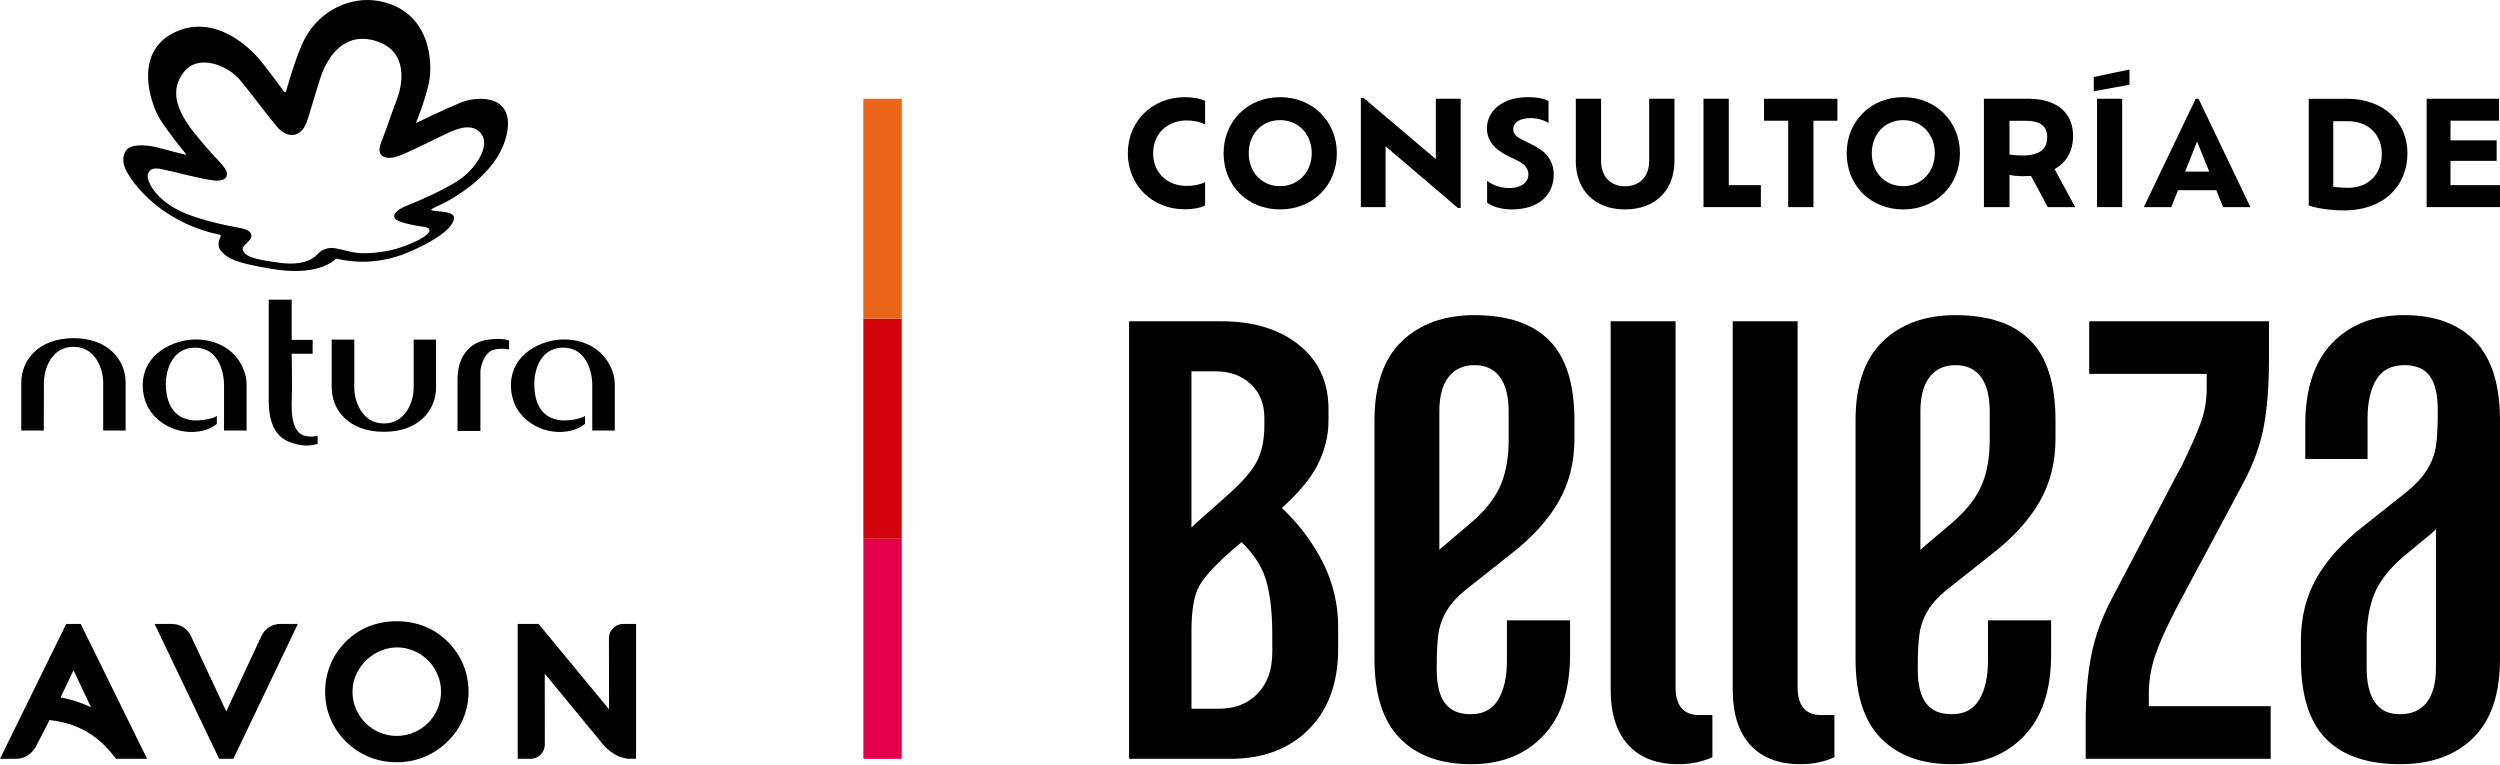
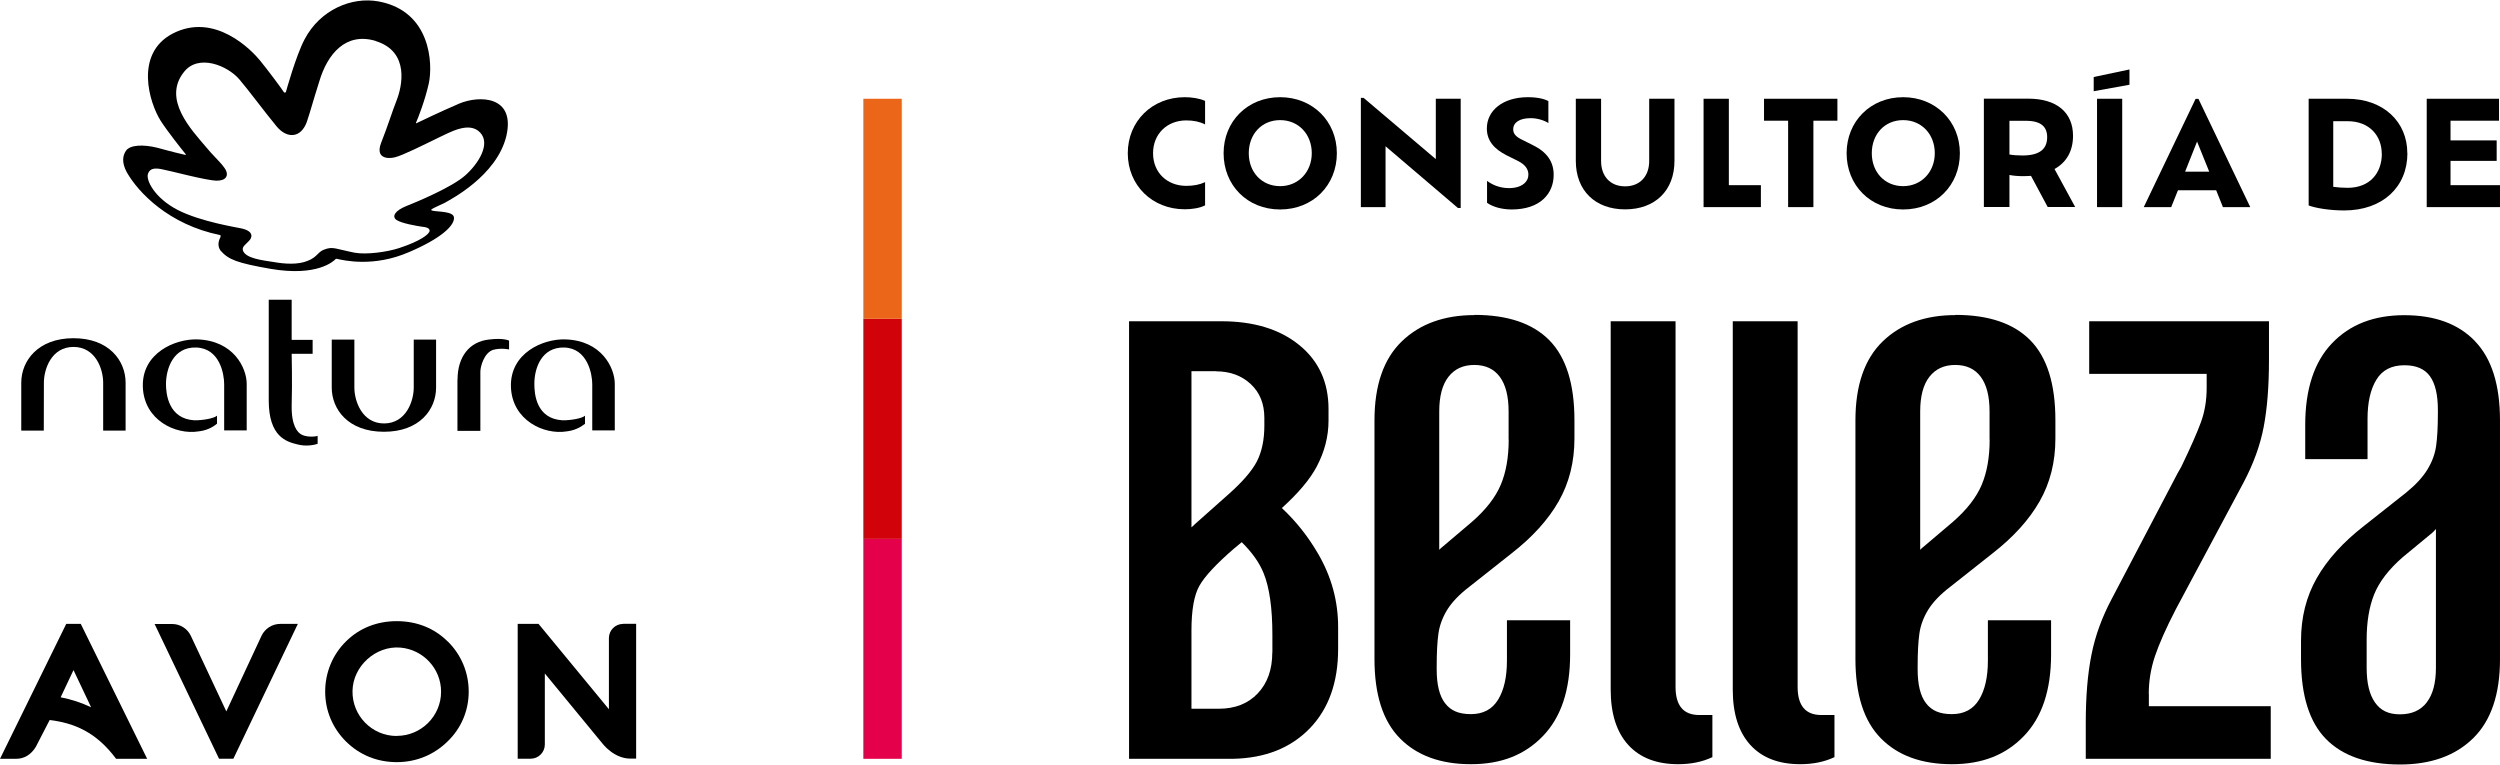
- <svg xmlns="http://www.w3.org/2000/svg" id="Camada_2" width="1195.92" height="365.57" viewBox="0 0 1195.92 365.57">
-   <g id="Layer_1">
-     <g>
-       <g>
-         <rect x="413" y="257.74" width="18.36" height="105.25" style="fill:#e5004b;" />
-         <rect x="413" y="152.49" width="18.36" height="105.25" style="fill:#d1020a;" />
-         <rect x="413" y="47.24" width="18.36" height="105.25" style="fill:#eb6619;" />
-       </g>
+ <svg xmlns="http://www.w3.org/2000/svg" id="Camada_2" width="255.17" height="78" viewBox="0 0 255.17 78">
+   <g id="Camada_2-2">
+     <g id="Layer_1">
      <g>
        <g>
-           <path d="m104.82,362.99l-30.86-64.51h8.39c3.83,0,7.31,2.21,8.94,5.68l16.96,36.14,16.83-36.12c1.62-3.48,5.11-5.7,8.95-5.7h8.45l-30.85,64.51h-6.81Z" />
-           <path d="m38.6,298.47h-6.93L0,362.99h7.67c3.83,0,7.13-1.9,9.4-5.67l6.66-12.89c11.82,1.45,22.32,5.83,31.77,18.56h14.86l-31.75-64.51h-.01Zm-3.44,22.16l8.4,17.72c-4.62-2.19-9.52-3.8-14.57-4.76l6.16-12.96h.01Z" />
-           <path d="m298.09,298.47c-3.75,0-6.79,3.04-6.79,6.8l.04,34.03-33.69-40.83h-9.99v64.51h6.17c3.75,0,6.79-3.04,6.79-6.8l-.03-33.96,27.62,33.58s5.4,7.17,13.3,7.17h2.76v-64.51h-6.18Z" />
-           <path d="m189.78,352.05c-11.8,0-21.37-9.7-21.16-21.55.21-11.86,11.16-21.73,22.98-20.73,10.84.92,19.38,10.04,19.38,21.11,0,11.67-9.51,21.16-21.2,21.16m24.26-45.22c-6.37-6.31-14.76-9.64-24.26-9.64s-17.84,3.33-24.26,9.64c-6.44,6.34-9.99,14.89-9.99,24.06s3.54,17.54,9.99,23.9c6.57,6.45,14.97,9.86,24.26,9.86s17.76-3.5,24.21-9.83c6.54-6.27,10.15-14.76,10.15-23.92s-3.59-17.71-10.09-24.06" />
+           <rect x="88.12" y="54.99" width="3.92" height="22.46" style="fill:#e5004b;" />
+           <rect x="88.12" y="32.54" width="3.92" height="22.46" style="fill:#d1020a;" />
+           <rect x="88.12" y="10.08" width="3.92" height="22.46" style="fill:#eb6619;" />
        </g>
        <g>
-           <path d="m35.15,161.77c17.09,0,24.95,10.87,24.95,21.26v22.91h-10.73v-22.91c0-6.59-3.72-17.13-14.22-17.13s-14.14,10.54-14.14,17.13-.06,22.91-.06,22.91h-10.78v-22.91c0-10.39,7.96-21.26,24.98-21.26" />
-           <path d="m183.67,206.56c-17.15,0-25-10.74-25-21.13v-22.97h10.81v22.97c0,6.5,3.69,17.15,14.2,17.15s14.21-10.65,14.21-17.15v-22.97h10.7v22.97c0,10.39-7.85,21.13-24.92,21.13" />
-           <path d="m103.72,202.77c-2.22,1.83-5.07,3.17-8.73,3.61-10.93,1.8-26.07-5.28-26.69-21.17-.59-16.29,15.41-23.05,25.87-22.82,17.59.48,23.79,13.73,23.79,21.3v22.26h-10.79v-22.11c0-4.87-2.13-17.15-13.36-17.52-10.92-.33-14.4,9.87-14.49,17.37,0,4.83,1.15,16.73,13.63,17.44,3.82.06,9.26-.89,10.77-2.18v3.83h0Z" />
-           <path d="m151.97,212.31c-1.43.48-5.35,1.44-9.87.24-5.15-1.26-13.55-3.72-13.55-20.96v-48.25h10.98v19.23h10.03v6.64h-10.03s.33,13.67,0,24.54c-.17,9.74,2.7,13.17,4.93,14.22,2.65,1.33,7,.83,7.5.45v3.89h.01Z" />
-           <path d="m218.86,181.62c0-10.81,5.56-18.28,15.3-19.23,6.89-.85,9.39.56,9.39.56v4.23s-3.66-.89-7.67.2c-4.34,1.48-6.06,8.13-6.06,10.42,0,7.86,0,28.35,0,28.35h-10.96v-24.53" />
-           <path d="m279.84,202.77c-2.28,1.8-5.16,3.17-8.75,3.61-10.89,1.8-26.04-5.28-26.66-21.17-.54-16.29,15.39-23.09,25.87-22.82,17.62.48,23.79,13.73,23.79,21.3v22.26h-10.77v-22.11c0-4.87-2.23-17.15-13.37-17.54-10.91-.3-14.36,9.89-14.36,17.39,0,4.83.85,16.68,13.52,17.44,3.87.06,9.27-.89,10.73-2.18v3.83h0Z" />
-           <path d="m179.72,19.57c-14.26-4.32-23.09,6.1-27.02,19.48-3.36,10.68-4.03,13.61-5.9,19.19-2.78,7.76-9.39,8.26-14.39,2.29-5.85-7.07-13.57-17.57-17.89-22.59-5.7-6.64-19.53-12.28-26.44-3.63-10.54,13.06,3.43,27.67,10.83,36.38,5.15,6.26,11.22,10.48,9.3,13.99-.86,1.28-2.33,1.74-4.54,1.74-5.17-.11-22.11-4.75-26.08-5.46-3.32-.71-5.81-.54-6.75,2.04-1.19,2.98,3.07,11.63,14.11,17.33,11.04,5.7,28.78,8.44,30.47,8.85,6.42,1.37,5.2,4.62,3.59,6.09-1.42,1.57-3.19,2.63-2.87,4.22,1,4.11,9.72,4.97,14.97,5.82,5.02.89,11.46,1.35,16.13-.59,4.53-1.75,4.81-4.32,7.91-5.41,4.13-1.59,5.55-.26,14.42,1.48,5.73,1.06,15.89-.39,21.35-2.18,10.3-3.37,14.56-6.76,14.56-8.3,0-1.3-1.78-1.8-3.67-1.92-2.22-.35-9.64-1.57-12.19-3.24-2.44-1.69-.5-4.56,4.52-6.56,5.32-2.13,22.11-9.15,28.4-14.76,6.35-5.61,12.3-15.09,7.06-20.55-5.28-5.53-14.61.09-19.58,2.35-6.76,3.26-17.53,8.74-21.22,9.57-3.24.8-9.35.56-6.55-6.81,3.54-9.1,5.2-14.71,7.37-20.19,2.72-6.76,6.54-23.56-9.92-28.63m62.56,45.29c-4.56,19.36-27.31,30.81-29.5,32.09-2.28,1.13-5.07,2.3-6.07,2.95-.41.26-.69.53.14.79,2.43.65,10.48.15,10.34,3.58-.04,3.68-6.1,9.7-21.62,16.33-16.94,7.29-31.07,3.94-34.64,3.13l-.31.09c-.94,1.03-8.83,8.59-31.2,4.72-16.03-2.8-20.05-4.39-23.79-8.63-1.01-1.33-1.69-3.51-.24-6.35.24-.7.31-1.09-.12-1.24-24.35-4.96-39.06-20.31-44.55-30.05-2.68-4.91-1.8-8.18-.41-10.24,1.92-2.93,8.35-3.13,15.06-1.48,7.42,2.04,11.59,3.01,13.16,3.39.53.21.56,0,.33-.39-1.89-2.29-8.48-10.59-11.92-15.91-5.5-8.74-12.61-32.03,5.63-41.68,20.31-10.57,38.06,8.06,41.98,12.93,3.46,4.22,10.45,13.57,10.98,14.52.89,1.5,1.34.26,1.34.26,0,0,4.74-17.19,8.91-25.07C153.1,4.59,168.15-1.91,181.23.49c24.98,4.67,25.92,29.87,23.94,39.13-1.78,8.03-5.11,16.61-6.08,18.77-.18.41,0,.48.33.26,1.92-.89,10.83-5.25,20.35-9.33,9.5-3.98,26.98-3.86,22.52,15.54" />
+           <g>
+             <path d="m22.36,77.45l-6.58-13.76h1.79c.82,0,1.56.47,1.91,1.21l3.62,7.71,3.59-7.71c.35-.74,1.09-1.22,1.91-1.22h1.8l-6.58,13.76h-1.45Z" />
+             <path d="m8.24,63.68h-1.48l-6.76,13.77h1.64c.82,0,1.52-.41,2.01-1.21l1.42-2.75c2.52.31,4.76,1.24,6.78,3.96h3.17l-6.77-13.76h0Zm-.73,4.73l1.79,3.78c-.99-.47-2.03-.81-3.11-1.02l1.31-2.77h0Z" />
+             <path d="m63.6,63.68c-.8,0-1.45.65-1.45,1.45v7.26s-7.18-8.71-7.18-8.71h-2.13v13.76h1.32c.8,0,1.45-.65,1.45-1.45v-7.25s5.89,7.16,5.89,7.16c0,0,1.15,1.53,2.84,1.53h.59v-13.76h-1.32Z" />
+             <path d="m40.49,75.12c-2.52,0-4.56-2.07-4.51-4.6.04-2.53,2.38-4.64,4.9-4.42,2.31.2,4.14,2.14,4.14,4.5,0,2.49-2.03,4.51-4.52,4.51m5.18-9.65c-1.36-1.35-3.15-2.06-5.18-2.06s-3.81.71-5.18,2.06c-1.37,1.35-2.13,3.18-2.13,5.13s.76,3.74,2.13,5.1c1.4,1.38,3.19,2.1,5.18,2.1s3.79-.75,5.17-2.1c1.4-1.34,2.17-3.15,2.17-5.1s-.77-3.78-2.15-5.13" />
+           </g>
+           <g>
+             <path d="m7.5,34.52c3.65,0,5.32,2.32,5.32,4.54v4.89h-2.29v-4.89c0-1.41-.79-3.65-3.03-3.65s-3.02,2.25-3.02,3.65-.01,4.89-.01,4.89h-2.3v-4.89c0-2.22,1.7-4.54,5.33-4.54" />
+             <path d="m39.19,44.07c-3.66,0-5.33-2.29-5.33-4.51v-4.9h2.31v4.9c0,1.39.79,3.66,3.03,3.66s3.03-2.27,3.03-3.66v-4.9h2.28v4.9c0,2.22-1.67,4.51-5.32,4.51" />
+             <path d="m22.13,43.26c-.47.39-1.08.68-1.86.77-2.33.38-5.56-1.13-5.69-4.52-.13-3.48,3.29-4.92,5.52-4.87,3.75.1,5.08,2.93,5.08,4.54v4.75h-2.3v-4.72c0-1.04-.45-3.66-2.85-3.74-2.33-.07-3.07,2.11-3.09,3.71,0,1.03.25,3.57,2.91,3.72.82.01,1.98-.19,2.3-.47v.82h0Z" />
+             <path d="m32.43,45.3c-.31.1-1.14.31-2.11.05-1.1-.27-2.89-.79-2.89-4.47v-10.29h2.34v4.1h2.14v1.42h-2.14s.07,2.92,0,5.24c-.04,2.08.58,2.81,1.05,3.03.57.28,1.49.18,1.6.1v.83h0Z" />
+             <path d="m46.7,38.75c0-2.31,1.19-3.9,3.26-4.1,1.47-.18,2,.12,2,.12v.9s-.78-.19-1.64.04c-.93.32-1.29,1.73-1.29,2.22v6.05h-2.34v-5.23" />
+             <path d="m59.71,43.26c-.49.38-1.1.68-1.87.77-2.32.38-5.56-1.13-5.69-4.52-.12-3.48,3.28-4.93,5.52-4.87,3.76.1,5.08,2.93,5.08,4.54v4.75h-2.3v-4.72c0-1.04-.48-3.66-2.85-3.74-2.33-.06-3.06,2.11-3.06,3.71,0,1.03.18,3.56,2.88,3.72.83.01,1.98-.19,2.29-.47v.82h0Z" />
+             <path d="m38.35,4.18c-3.04-.92-4.93,1.3-5.77,4.16-.72,2.28-.86,2.9-1.26,4.09-.59,1.66-2,1.76-3.07.49-1.25-1.51-2.9-3.75-3.82-4.82-1.22-1.42-4.17-2.62-5.64-.77-2.25,2.79.73,5.9,2.31,7.76,1.1,1.34,2.39,2.24,1.98,2.98-.18.27-.5.37-.97.37-1.1-.02-4.72-1.01-5.56-1.16-.71-.15-1.24-.12-1.44.44-.25.64.66,2.48,3.01,3.7,2.36,1.22,6.14,1.8,6.5,1.89,1.37.29,1.11.99.77,1.3-.3.33-.68.56-.61.9.21.88,2.07,1.06,3.19,1.24,1.07.19,2.45.29,3.44-.13.97-.37,1.03-.92,1.69-1.15.88-.34,1.18-.06,3.08.32,1.22.23,3.39-.08,4.56-.47,2.2-.72,3.11-1.44,3.11-1.77,0-.28-.38-.38-.78-.41-.47-.07-2.06-.33-2.6-.69-.52-.36-.11-.97.96-1.4,1.14-.45,4.72-1.95,6.06-3.15,1.35-1.2,2.62-3.22,1.51-4.38-1.13-1.18-3.12.02-4.18.5-1.44.7-3.74,1.86-4.53,2.04-.69.17-1.99.12-1.4-1.45.76-1.94,1.11-3.14,1.57-4.31.58-1.44,1.4-5.03-2.12-6.11m13.35,9.66c-.97,4.13-5.83,6.57-6.29,6.85-.49.24-1.08.49-1.3.63-.09.06-.15.11.03.17.52.14,2.24.03,2.21.76,0,.79-1.3,2.07-4.61,3.48-3.61,1.56-6.63.84-7.39.67l-.07.02c-.2.22-1.88,1.83-6.66,1.01-3.42-.6-4.28-.94-5.08-1.84-.22-.28-.36-.75-.05-1.35.05-.15.07-.23-.03-.26-5.2-1.06-8.33-4.33-9.51-6.41-.57-1.05-.38-1.75-.09-2.18.41-.63,1.78-.67,3.21-.32,1.58.44,2.47.64,2.81.72.11.04.12,0,.07-.08-.4-.49-1.81-2.26-2.54-3.39-1.17-1.86-2.69-6.83,1.2-8.89,4.33-2.26,8.12,1.72,8.96,2.76.74.9,2.23,2.9,2.34,3.1.19.32.29.06.29.06,0,0,1.01-3.67,1.9-5.35,1.57-2.99,4.78-4.38,7.57-3.86,5.33,1,5.53,6.37,5.11,8.35-.38,1.71-1.09,3.54-1.3,4-.04.09,0,.1.07.06.41-.19,2.31-1.12,4.34-1.99,2.03-.85,5.76-.82,4.8,3.32" />
+           </g>
        </g>
-       </g>
-       <g>
        <g>
          <g>
-             <path d="m576.49,98.25c-2.56,1.38-6.5,1.87-9.74,1.87-15.55,0-27.23-11.47-27.23-26.82s11.68-26.82,27.3-26.82c3.25,0,7.12.55,9.68,1.8v11.27c-2.56-1.31-5.46-1.93-8.98-1.93-9.12,0-15.9,6.43-15.9,15.69s6.77,15.62,15.9,15.62c3.52,0,6.43-.55,8.98-1.8v11.13h-.01Z" />
-             <path d="m585.33,73.3c0-15.27,11.47-26.82,27.02-26.82s27.16,11.54,27.16,26.82-11.4,26.88-27.16,26.88-27.02-11.61-27.02-26.88Zm42.16,0c0-9.05-6.29-15.83-15.14-15.83s-15,6.77-15,15.83,6.22,15.76,15,15.76,15.14-6.84,15.14-15.76Z" />
-             <path d="m698.74,47.24v52.25h-1.31l-34.62-29.51v29.1h-11.82v-52.25h1.31l34.56,29.3v-28.89h11.89-.01Z" />
-             <path d="m711.38,97v-10.51c2.28,1.73,5.87,3.46,10.51,3.46,6.43,0,9.26-3.25,9.26-6.43,0-2.63-1.45-4.84-5.25-6.7l-5.18-2.56c-5.67-2.9-9.4-6.77-9.4-12.85,0-8.64,7.67-14.93,19.7-14.93,4.49,0,7.95.83,9.74,1.87v10.5c-1.87-1.24-5.11-2.35-8.5-2.35-5.25,0-8.36,2.07-8.36,5.32,0,2.14,1.31,3.59,4.49,5.11l4.98,2.49c6.77,3.32,9.88,7.95,9.88,14.17,0,8.98-6.43,16.59-20.11,16.59-4.84,0-9.12-1.31-11.75-3.18h-.01Z" />
-             <path d="m753.82,76.96v-29.72h12.09v29.79c0,7.19,4.29,12.09,11.47,12.09s11.54-4.91,11.54-12.09v-29.79h12.09v29.72c0,14.24-9.33,23.22-23.64,23.22s-23.57-8.98-23.57-23.22h.02Z" />
-             <path d="m842.34,88.57v10.5h-27.44v-51.83h12.09v41.33h15.35Z" />
-             <path d="m855.4,57.75h-11.54v-10.5h35.11v10.5h-11.47v41.33h-12.09v-41.33h-.01Z" />
-             <path d="m883.39,73.3c0-15.27,11.47-26.82,27.02-26.82s27.16,11.54,27.16,26.82-11.4,26.88-27.16,26.88-27.02-11.61-27.02-26.88Zm42.16,0c0-9.05-6.29-15.83-15.14-15.83s-15,6.77-15,15.83,6.22,15.76,15,15.76,15.14-6.84,15.14-15.76Z" />
-             <path d="m979.59,99.07l-8.02-14.93c-1.17.07-2.42.14-3.73.14-2.49,0-4.63-.21-6.57-.55v15.34h-12.23v-51.83h21.29c13.55,0,21.36,6.63,21.36,17.76,0,7.39-3.25,12.79-8.85,15.9l9.88,18.18h-13.13Zm-.28-33.46c0-4.84-2.76-7.81-10.16-7.81h-7.88v16.1c1.87.35,3.94.48,6.22.48,8.16,0,11.82-3.04,11.82-8.78h0Z" />
-             <path d="m1003.15,47.24h12.03v51.83h-12.03v-51.83Z" />
-             <path d="m1060.22,91h-18.31l-3.25,8.08h-13.13l24.81-51.81h1.38l24.81,51.81h-13.06l-3.25-8.08Zm-9.19-23.3l-5.74,14.38h11.54l-5.81-14.38h.01Z" />
+             <g>
+               <path d="m123,20.96c-.55.29-1.39.4-2.08.4-3.32,0-5.81-2.45-5.81-5.72s2.49-5.72,5.82-5.72c.69,0,1.52.12,2.07.38v2.4c-.55-.28-1.16-.41-1.92-.41-1.95,0-3.39,1.37-3.39,3.35s1.44,3.33,3.39,3.33c.75,0,1.37-.12,1.92-.38v2.37h0Z" />
+               <path d="m124.89,15.64c0-3.26,2.45-5.72,5.77-5.72s5.79,2.46,5.79,5.72-2.43,5.74-5.79,5.74-5.77-2.48-5.77-5.74Zm9,0c0-1.93-1.34-3.38-3.23-3.38s-3.2,1.44-3.2,3.38,1.33,3.36,3.2,3.36,3.23-1.46,3.23-3.36Z" />
+               <path d="m149.09,10.08v11.15h-.28l-7.39-6.3v6.21h-2.52v-11.15h.28l7.37,6.25v-6.16h2.54s0,0,0,0Z" />
+               <path d="m151.78,20.7v-2.24c.49.37,1.25.74,2.24.74,1.37,0,1.98-.69,1.98-1.37,0-.56-.31-1.03-1.12-1.43l-1.11-.55c-1.21-.62-2.01-1.44-2.01-2.74,0-1.84,1.64-3.19,4.2-3.19.96,0,1.7.18,2.08.4v2.24c-.4-.26-1.09-.5-1.81-.5-1.12,0-1.78.44-1.78,1.14,0,.46.28.77.96,1.09l1.06.53c1.44.71,2.11,1.7,2.11,3.02,0,1.92-1.37,3.54-4.29,3.54-1.03,0-1.95-.28-2.51-.68,0,0,0,0,0,0Z" />
+               <path d="m160.84,16.42v-6.34h2.58v6.36c0,1.53.92,2.58,2.45,2.58s2.46-1.05,2.46-2.58v-6.36h2.58v6.34c0,3.04-1.99,4.95-5.04,4.95s-5.03-1.92-5.03-4.95h0Z" />
+               <path d="m179.73,18.9v2.24h-5.85v-11.06h2.58v8.82h3.28Z" />
+               <path d="m182.51,12.32h-2.46v-2.24h7.49v2.24h-2.45v8.82h-2.58v-8.82h0Z" />
+               <path d="m188.48,15.64c0-3.26,2.45-5.72,5.77-5.72s5.79,2.46,5.79,5.72-2.43,5.74-5.79,5.74-5.77-2.48-5.77-5.74Zm9,0c0-1.93-1.34-3.38-3.23-3.38s-3.2,1.44-3.2,3.38,1.33,3.36,3.2,3.36,3.23-1.46,3.23-3.36Z" />
+               <path d="m209.01,21.14l-1.71-3.19c-.25.01-.52.03-.8.03-.53,0-.99-.04-1.4-.12v3.27h-2.61v-11.06h4.54c2.89,0,4.56,1.41,4.56,3.79,0,1.58-.69,2.73-1.89,3.39l2.11,3.88h-2.8Zm-.06-7.14c0-1.03-.59-1.67-2.17-1.67h-1.68v3.44c.4.07.84.1,1.33.1,1.74,0,2.52-.65,2.52-1.87h0Z" />
+               <path d="m214.04,10.08h2.57v11.06h-2.57v-11.06Z" />
+               <path d="m226.21,19.42h-3.91l-.69,1.72h-2.8l5.29-11.05h.29l5.29,11.05h-2.79l-.69-1.72Zm-1.96-4.97l-1.22,3.07h2.46l-1.24-3.07h0Z" />
+             </g>
+             <path d="m245.72,15.63c0,3.44-2.51,5.85-6.46,5.85-1.5,0-2.95-.25-3.62-.51v-10.89h3.93c3.72,0,6.14,2.37,6.14,5.55h0Zm-2.62.06c0-1.82-1.25-3.32-3.48-3.32h-1.47v6.7c.46.06.98.1,1.46.1,2.29,0,3.5-1.52,3.5-3.48Z" />
+             <path d="m255.17,18.9v2.24h-7.48v-11.06h7.38v2.24h-4.95v2.01h4.71v2.09h-4.71v2.48h5.05,0Z" />
          </g>
-           <path d="m1151.64,73.25c0,16.11-11.78,27.41-30.26,27.41-7.04,0-13.81-1.19-16.95-2.37v-51.04h18.41c17.43,0,28.8,11.09,28.8,26.01h0Zm-12.27.27c0-8.51-5.86-15.55-16.32-15.55h-6.9v31.38c2.16.28,4.6.49,6.83.49,10.74,0,16.39-7.11,16.39-16.32Z" />
-           <path d="m1195.91,88.57v10.5h-35.08v-51.83h34.6v10.5h-23.18v9.4h22.07v9.81h-22.07v11.61h23.67-.01Z" />
+           <polygon points="213.7 9.31 213.7 7.86 217.35 7.09 217.35 8.65 213.7 9.31" />
        </g>
-         <polygon points="1001.59 43.64 1001.59 36.82 1018.67 33.25 1018.67 40.53 1001.59 43.64" />
+         <path d="m150.5,32.16c-3.1,0-5.58.9-7.43,2.69-1.85,1.79-2.78,4.48-2.78,8.06v24.35c0,3.64.86,6.34,2.6,8.1,1.73,1.76,4.15,2.64,7.25,2.64s5.49-.95,7.34-2.87c1.85-1.91,2.78-4.68,2.78-8.33v-3.49h-6.45v4.12c0,1.67-.3,3-.9,3.98-.6.98-1.52,1.48-2.78,1.48s-2.07-.37-2.64-1.12c-.57-.74-.85-1.89-.85-3.45v-.27c0-1.43.06-2.56.18-3.4.12-.83.42-1.64.9-2.42.48-.77,1.22-1.55,2.24-2.33l4.3-3.4c2.15-1.67,3.76-3.45,4.83-5.33,1.07-1.88,1.61-4.01,1.61-6.4v-1.88c0-3.7-.85-6.41-2.55-8.15-1.7-1.73-4.25-2.6-7.65-2.6h0Zm3.49,12.71c0,1.79-.27,3.33-.81,4.61-.54,1.28-1.52,2.55-2.96,3.8l-2.96,2.51c-.13.1-.25.21-.36.33v-14.12c0-1.55.31-2.73.94-3.54.63-.81,1.51-1.21,2.64-1.21s2,.4,2.6,1.21c.6.81.9,1.98.9,3.54v2.87h0Z" />
+         <path d="m171.02,70.12v-37.33h-6.62v37.6c0,2.45.6,4.33,1.79,5.64,1.19,1.31,2.89,1.97,5.1,1.97,1.31,0,2.48-.24,3.49-.72v-4.3h-1.34c-1.61,0-2.42-.95-2.42-2.87h0Z" />
+         <path d="m183.48,70.12v-37.33h-6.62v37.6c0,2.45.6,4.33,1.79,5.64,1.19,1.31,2.89,1.97,5.1,1.97,1.31,0,2.48-.24,3.49-.72v-4.3h-1.34c-1.61,0-2.42-.95-2.42-2.87h0Z" />
+         <path d="m199.59,32.16c-3.1,0-5.58.9-7.43,2.69-1.85,1.79-2.78,4.48-2.78,8.06v24.35c0,3.64.86,6.34,2.6,8.1,1.73,1.76,4.15,2.64,7.25,2.64s5.49-.95,7.34-2.87c1.85-1.91,2.78-4.68,2.78-8.33v-3.49h-6.45v4.12c0,1.67-.3,3-.9,3.98-.6.98-1.52,1.48-2.78,1.48s-2.07-.37-2.64-1.12c-.57-.74-.85-1.89-.85-3.45v-.27c0-1.43.06-2.56.18-3.4.12-.83.42-1.64.9-2.42.48-.77,1.22-1.55,2.24-2.33l4.3-3.4c2.15-1.67,3.76-3.45,4.83-5.33,1.07-1.88,1.61-4.01,1.61-6.4v-1.88c0-3.7-.85-6.41-2.55-8.15-1.7-1.73-4.25-2.6-7.65-2.6h0Zm3.49,12.71c0,1.79-.27,3.33-.81,4.61-.54,1.28-1.52,2.55-2.96,3.8l-2.96,2.51c-.13.1-.25.21-.36.33v-14.12c0-1.55.31-2.73.94-3.54.63-.81,1.51-1.21,2.64-1.21s2,.4,2.6,1.21c.6.81.9,1.98.9,3.54v2.87h0Z" />
+         <path d="m219.32,70.83c0-1.31.21-2.59.63-3.85.42-1.25,1.13-2.86,2.15-4.83l6.89-12.89c1.01-1.91,1.7-3.8,2.06-5.68.36-1.88.54-4.16.54-6.85v-3.94h-18.35v5.37h11.99v1.43c0,1.25-.19,2.42-.58,3.49-.39,1.07-1.06,2.59-2.01,4.56l-.36.63-6.71,12.8c-1.02,1.91-1.72,3.83-2.1,5.77-.39,1.94-.58,4.25-.58,6.94v3.67h18.88v-5.37h-12.44v-1.25h0Z" />
+         <path d="m130.84,51.85c1.68-1.52,2.87-2.93,3.55-4.22.81-1.53,1.21-3.09,1.21-4.71v-1.16c0-2.75-1-4.93-3-6.55-2-1.62-4.65-2.42-7.94-2.42h-9.42v44.66h10.58c3.29-.06,5.9-1.09,7.85-3.09,1.94-2,2.91-4.71,2.91-8.12v-2.24c0-2.63-.67-5.11-2.02-7.44-1.03-1.78-2.27-3.35-3.73-4.71,0,0,0,0,0,0Zm-6.72-13.95c1.43,0,2.61.44,3.54,1.3.93.87,1.39,2.02,1.39,3.45v.81c0,1.43-.26,2.65-.76,3.63-.51.99-1.51,2.14-3,3.45l-3.23,2.87c-.15.14-.3.28-.45.42v-15.94h2.51Zm5.74,28.7c0,1.73-.49,3.12-1.48,4.17-.99,1.05-2.32,1.57-3.99,1.57h-2.78v-7.98c0-2.09.27-3.62.81-4.57.54-.96,1.7-2.21,3.5-3.77l.82-.68c1.06,1.04,1.8,2.09,2.23,3.15.6,1.47.9,3.57.9,6.32v1.79h0Z" />
+         <path d="m252.61,34.81c-1.7-1.76-4.1-2.64-7.21-2.64s-5.56.96-7.38,2.87c-1.82,1.91-2.73,4.69-2.73,8.33v3.49h6.36v-4.12c0-1.67.3-3,.9-3.98.6-.99,1.55-1.48,2.87-1.48,1.19,0,2.06.37,2.6,1.12.54.75.81,1.89.81,3.45v.27c0,1.43-.06,2.57-.18,3.4-.12.84-.42,1.64-.9,2.42-.48.78-1.19,1.55-2.15,2.33l-4.3,3.4c-2.15,1.67-3.76,3.45-4.83,5.33-1.07,1.88-1.61,4.01-1.61,6.4v1.88c0,3.7.85,6.42,2.55,8.15,1.7,1.73,4.22,2.6,7.56,2.6,3.16,0,5.65-.9,7.47-2.69,1.82-1.79,2.73-4.48,2.73-8.06v-24.35c0-3.64-.85-6.34-2.55-8.1h0Zm-4.92,36.89c-.63.81-1.54,1.21-2.73,1.21s-1.98-.4-2.55-1.21c-.57-.81-.85-1.98-.85-3.54v-2.87c0-1.79.25-3.33.76-4.61.51-1.28,1.48-2.55,2.91-3.8l3.04-2.51c.13-.12.25-.25.36-.38v14.16c0,1.55-.31,2.73-.94,3.54h0Z" />
      </g>
-       <path d="m705.34,150.75c-14.55,0-26.16,4.2-34.82,12.59-8.67,8.39-13.01,20.98-13.01,37.76v114.12c0,17.06,4.05,29.72,12.17,37.97,8.11,8.25,19.44,12.38,33.98,12.38s25.73-4.47,34.4-13.43c8.67-8.95,13.01-21.95,13.01-39.02v-16.36h-30.21v19.3c0,7.83-1.4,14.05-4.2,18.67-2.8,4.61-7.13,6.92-13.01,6.92s-9.72-1.74-12.38-5.24c-2.66-3.49-3.99-8.88-3.99-16.15v-1.26c0-6.71.27-12.02.84-15.94.56-3.91,1.95-7.69,4.2-11.33,2.24-3.63,5.73-7.27,10.49-10.91l20.14-15.94c10.07-7.83,17.62-16.15,22.66-24.96,5.03-8.81,7.55-18.81,7.55-30v-8.81c0-17.34-3.99-30.06-11.96-38.18-7.97-8.11-19.93-12.17-35.87-12.17h.01Zm16.36,59.57c0,8.39-1.26,15.6-3.78,21.61-2.52,6.02-7.13,11.96-13.85,17.83l-13.85,11.75c-.6.48-1.15,1-1.68,1.55v-66.16c0-7.27,1.47-12.8,4.41-16.57,2.94-3.78,7.06-5.66,12.38-5.66s9.37,1.89,12.17,5.66c2.79,3.78,4.2,9.3,4.2,16.57v13.43h0Z" />
-       <path d="m801.54,328.64v-174.95h-31.05v176.21c0,11.47,2.79,20.28,8.39,26.43,5.59,6.16,13.56,9.23,23.91,9.23,6.15,0,11.6-1.12,16.36-3.36v-20.14h-6.29c-7.55,0-11.33-4.47-11.33-13.43h.01Z" />
-       <path d="m859.92,328.64v-174.95h-31.05v176.21c0,11.47,2.79,20.28,8.39,26.43,5.59,6.16,13.56,9.23,23.91,9.23,6.15,0,11.6-1.12,16.36-3.36v-20.14h-6.29c-7.55,0-11.33-4.47-11.33-13.43h.01Z" />
-       <path d="m935.46,150.75c-14.55,0-26.16,4.2-34.82,12.59-8.67,8.39-13.01,20.98-13.01,37.76v114.12c0,17.06,4.05,29.72,12.17,37.97,8.11,8.25,19.44,12.38,33.98,12.38s25.73-4.47,34.4-13.43c8.67-8.95,13.01-21.95,13.01-39.02v-16.36h-30.21v19.3c0,7.83-1.4,14.05-4.2,18.67-2.8,4.61-7.13,6.92-13.01,6.92s-9.72-1.74-12.38-5.24c-2.66-3.49-3.99-8.88-3.99-16.15v-1.26c0-6.71.27-12.02.84-15.94.56-3.91,1.95-7.69,4.2-11.33,2.24-3.63,5.73-7.27,10.49-10.91l20.14-15.94c10.07-7.83,17.62-16.15,22.66-24.96,5.03-8.81,7.55-18.81,7.55-30v-8.81c0-17.34-3.99-30.06-11.96-38.18-7.97-8.11-19.93-12.17-35.87-12.17h.01Zm16.36,59.57c0,8.39-1.26,15.6-3.78,21.61-2.52,6.02-7.13,11.96-13.85,17.83l-13.85,11.75c-.6.48-1.15,1-1.68,1.55v-66.16c0-7.27,1.47-12.8,4.41-16.57,2.94-3.78,7.06-5.66,12.38-5.66s9.37,1.89,12.17,5.66c2.79,3.78,4.2,9.3,4.2,16.57v13.43h0Z" />
-       <path d="m1027.92,331.95c0-6.15.98-12.16,2.94-18.04,1.95-5.87,5.31-13.42,10.07-22.65l32.3-60.4c4.75-8.95,7.97-17.83,9.65-26.63,1.68-8.81,2.52-19.5,2.52-32.09v-18.46h-85.99v25.17h56.21v6.71c0,5.87-.91,11.32-2.73,16.36-1.82,5.03-4.97,12.16-9.44,21.39l-1.68,2.94-31.46,59.98c-4.76,8.95-8.04,17.97-9.86,27.05-1.82,9.09-2.73,19.92-2.73,32.51v17.2h88.5v-25.17h-58.3v-5.87h0Z" />
-       <path d="m613.2,243c7.89-7.13,13.45-13.72,16.64-19.76,3.78-7.15,5.67-14.5,5.67-22.06v-5.46c0-12.88-4.7-23.12-14.08-30.68-9.39-7.57-21.79-11.35-37.19-11.35h-44.13v209.3h49.59c15.41-.28,27.67-5.11,36.77-14.5,9.1-9.38,13.66-22.06,13.66-38.04v-10.51c0-12.33-3.15-23.96-9.46-34.88-4.81-8.33-10.64-15.68-17.48-22.06h.01Zm-31.48-65.36c6.72,0,12.25,2.04,16.6,6.09,4.34,4.06,6.51,9.46,6.51,16.18v3.78c0,6.72-1.2,12.4-3.57,17.02-2.38,4.62-7.08,10.02-14.08,16.18l-15.13,13.45c-.72.64-1.42,1.31-2.1,1.99v-74.7h11.77Zm26.9,134.5c0,8.13-2.31,14.64-6.93,19.54-4.62,4.91-10.86,7.35-18.7,7.35h-13.03v-37.4c0-9.8,1.26-16.95,3.78-21.43,2.52-4.48,7.99-10.36,16.39-17.65l3.82-3.21c4.95,4.89,8.44,9.81,10.47,14.77,2.8,6.87,4.2,16.75,4.2,29.63v8.41h0Z" />
-       <path d="m1183.95,163.13c-7.97-8.25-19.23-12.38-33.77-12.38s-26.08,4.48-34.61,13.43c-8.54,8.95-12.8,21.96-12.8,39.02v16.36h29.79v-19.3c0-7.83,1.4-14.05,4.2-18.67,2.79-4.62,7.27-6.92,13.43-6.92,5.59,0,9.65,1.75,12.17,5.24,2.52,3.5,3.78,8.88,3.78,16.15v1.26c0,6.71-.28,12.03-.84,15.94-.56,3.92-1.96,7.7-4.2,11.33-2.24,3.64-5.6,7.28-10.07,10.91l-20.14,15.94c-10.07,7.83-17.62,16.15-22.66,24.96-5.03,8.81-7.55,18.81-7.55,30v8.81c0,17.35,3.99,30.07,11.96,38.18,7.97,8.12,19.78,12.17,35.45,12.17,14.82,0,26.5-4.2,35.03-12.59,8.53-8.39,12.8-20.98,12.8-37.76v-114.12c0-17.06-3.99-29.72-11.96-37.97h-.01Zm-23.07,172.87c-2.94,3.78-7.21,5.66-12.8,5.66s-9.3-1.89-11.96-5.66c-2.66-3.78-3.99-9.3-3.99-16.57v-13.43c0-8.39,1.19-15.59,3.57-21.61,2.37-6.01,6.92-11.96,13.64-17.83l14.26-11.75c.6-.56,1.15-1.15,1.68-1.76v66.37c0,7.28-1.47,12.8-4.4,16.57h0Z" />
    </g>
  </g>
</svg>
